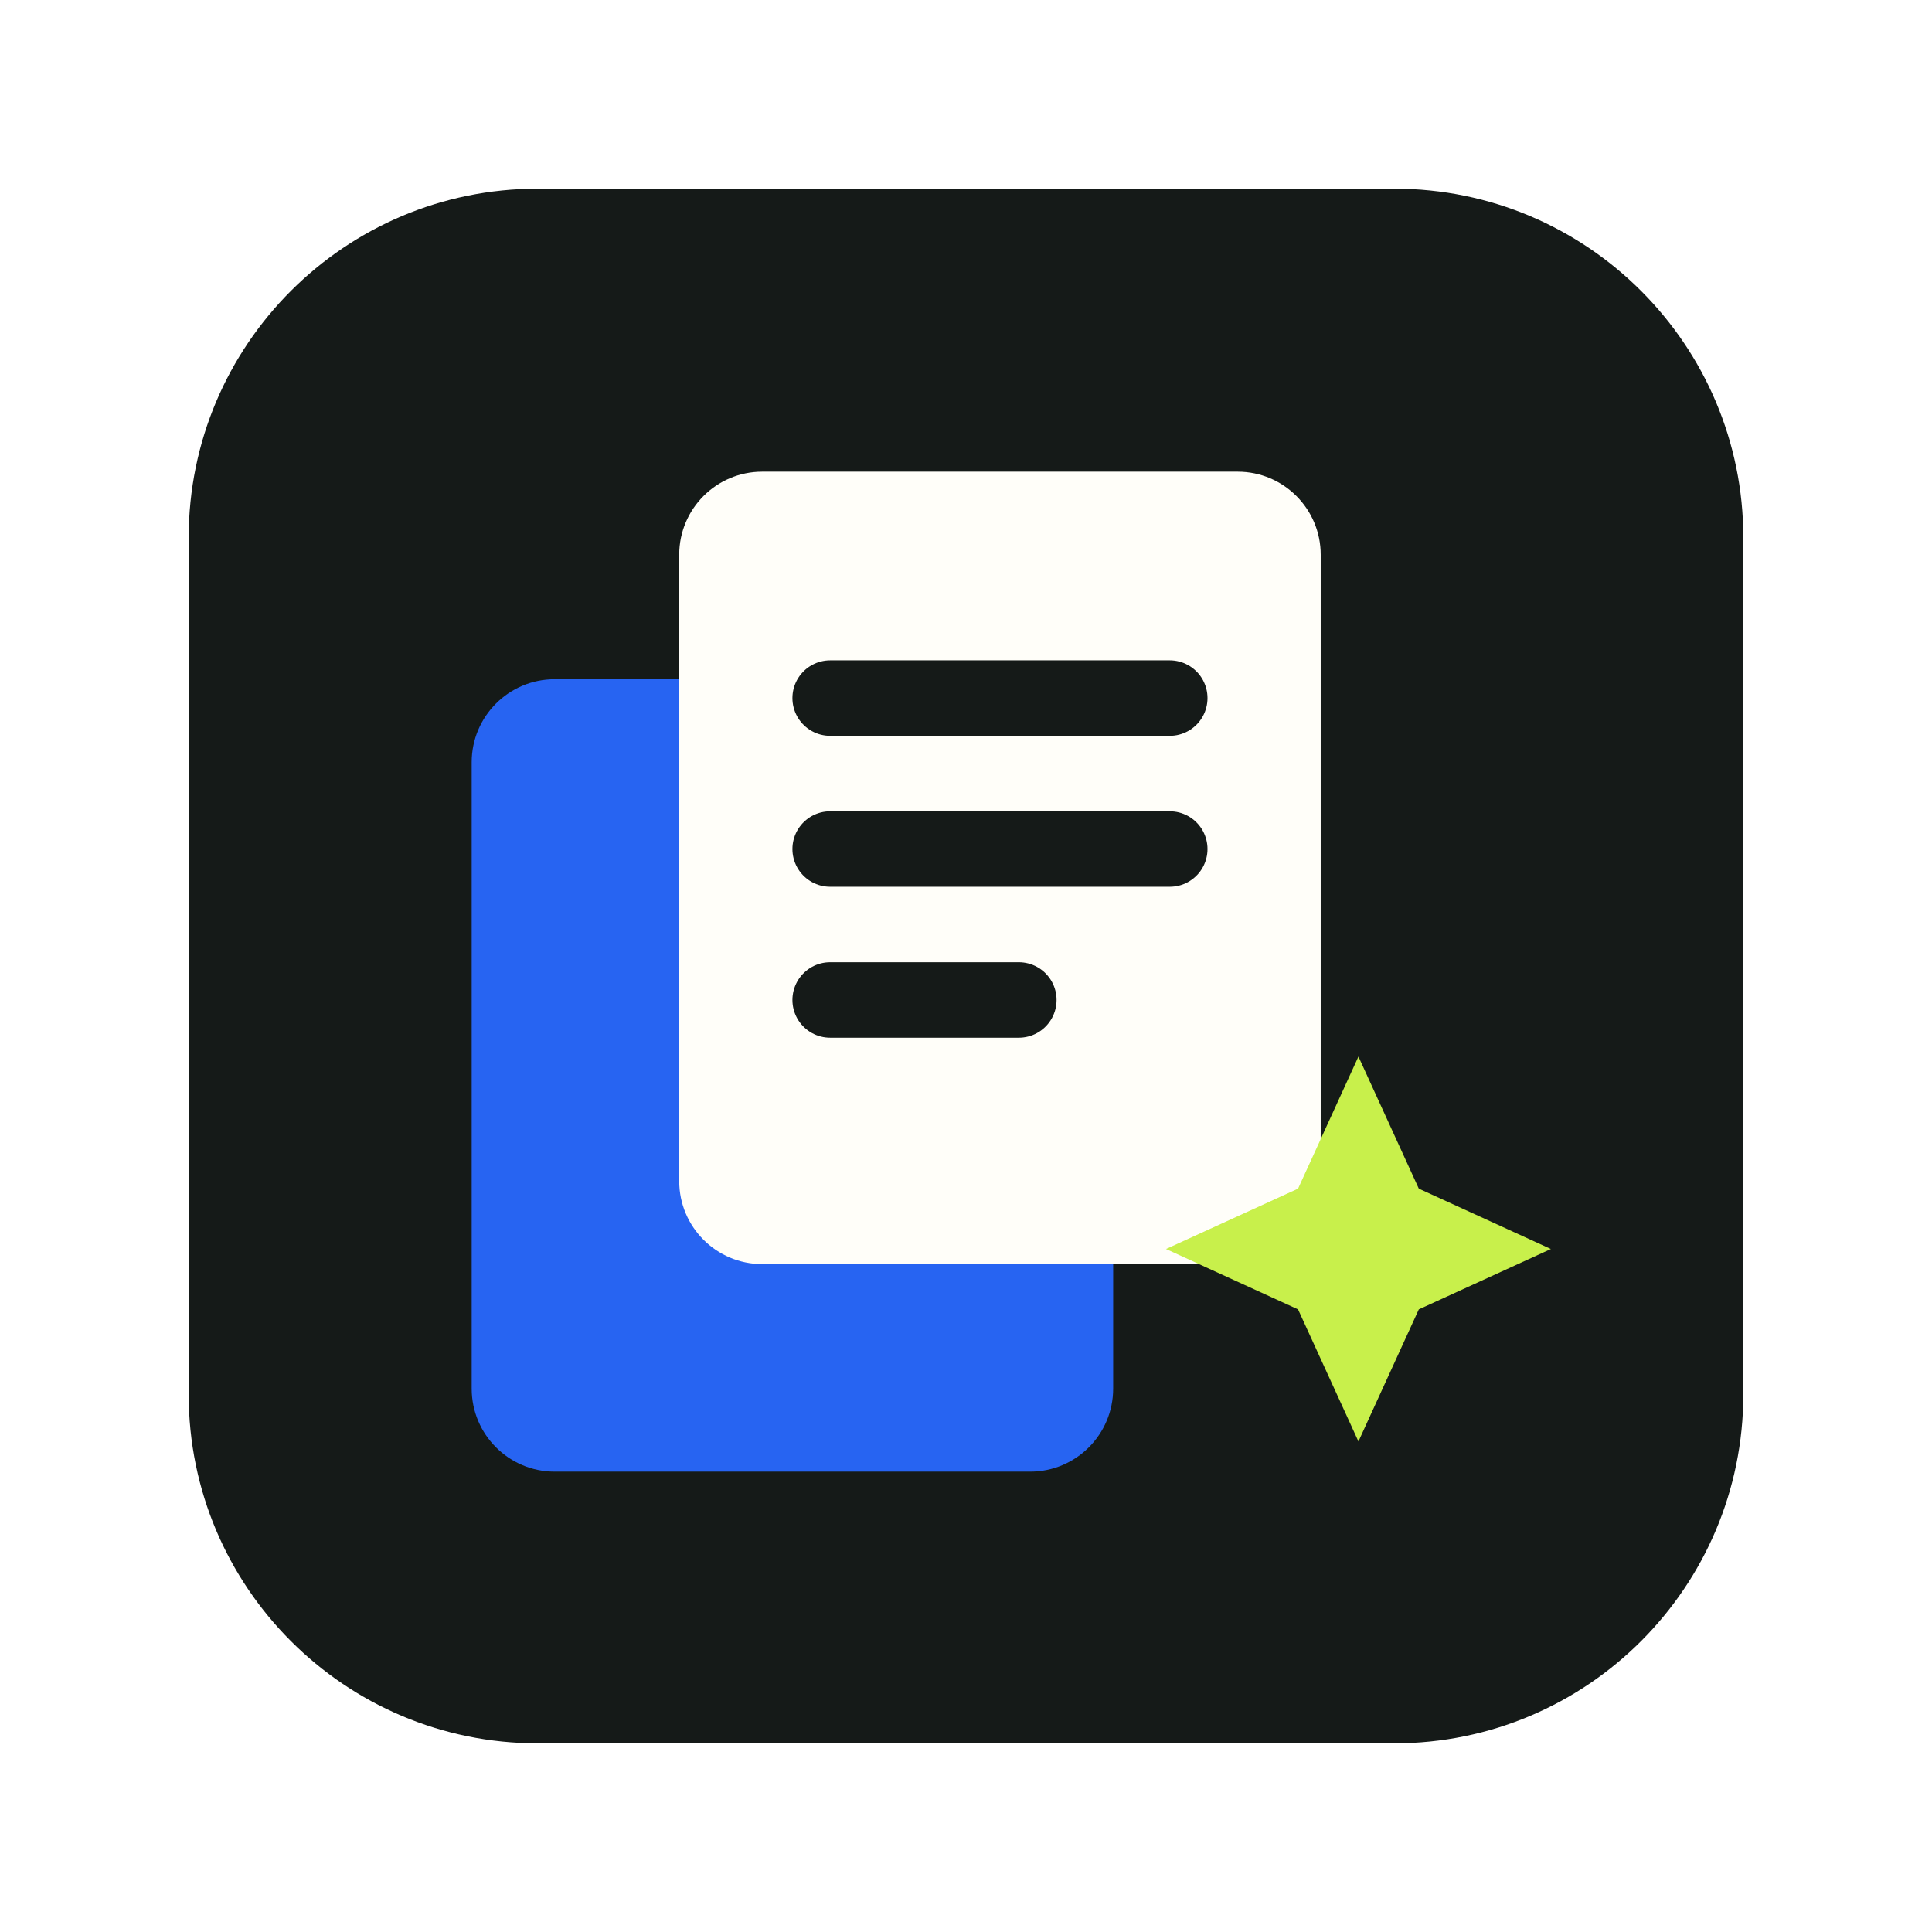
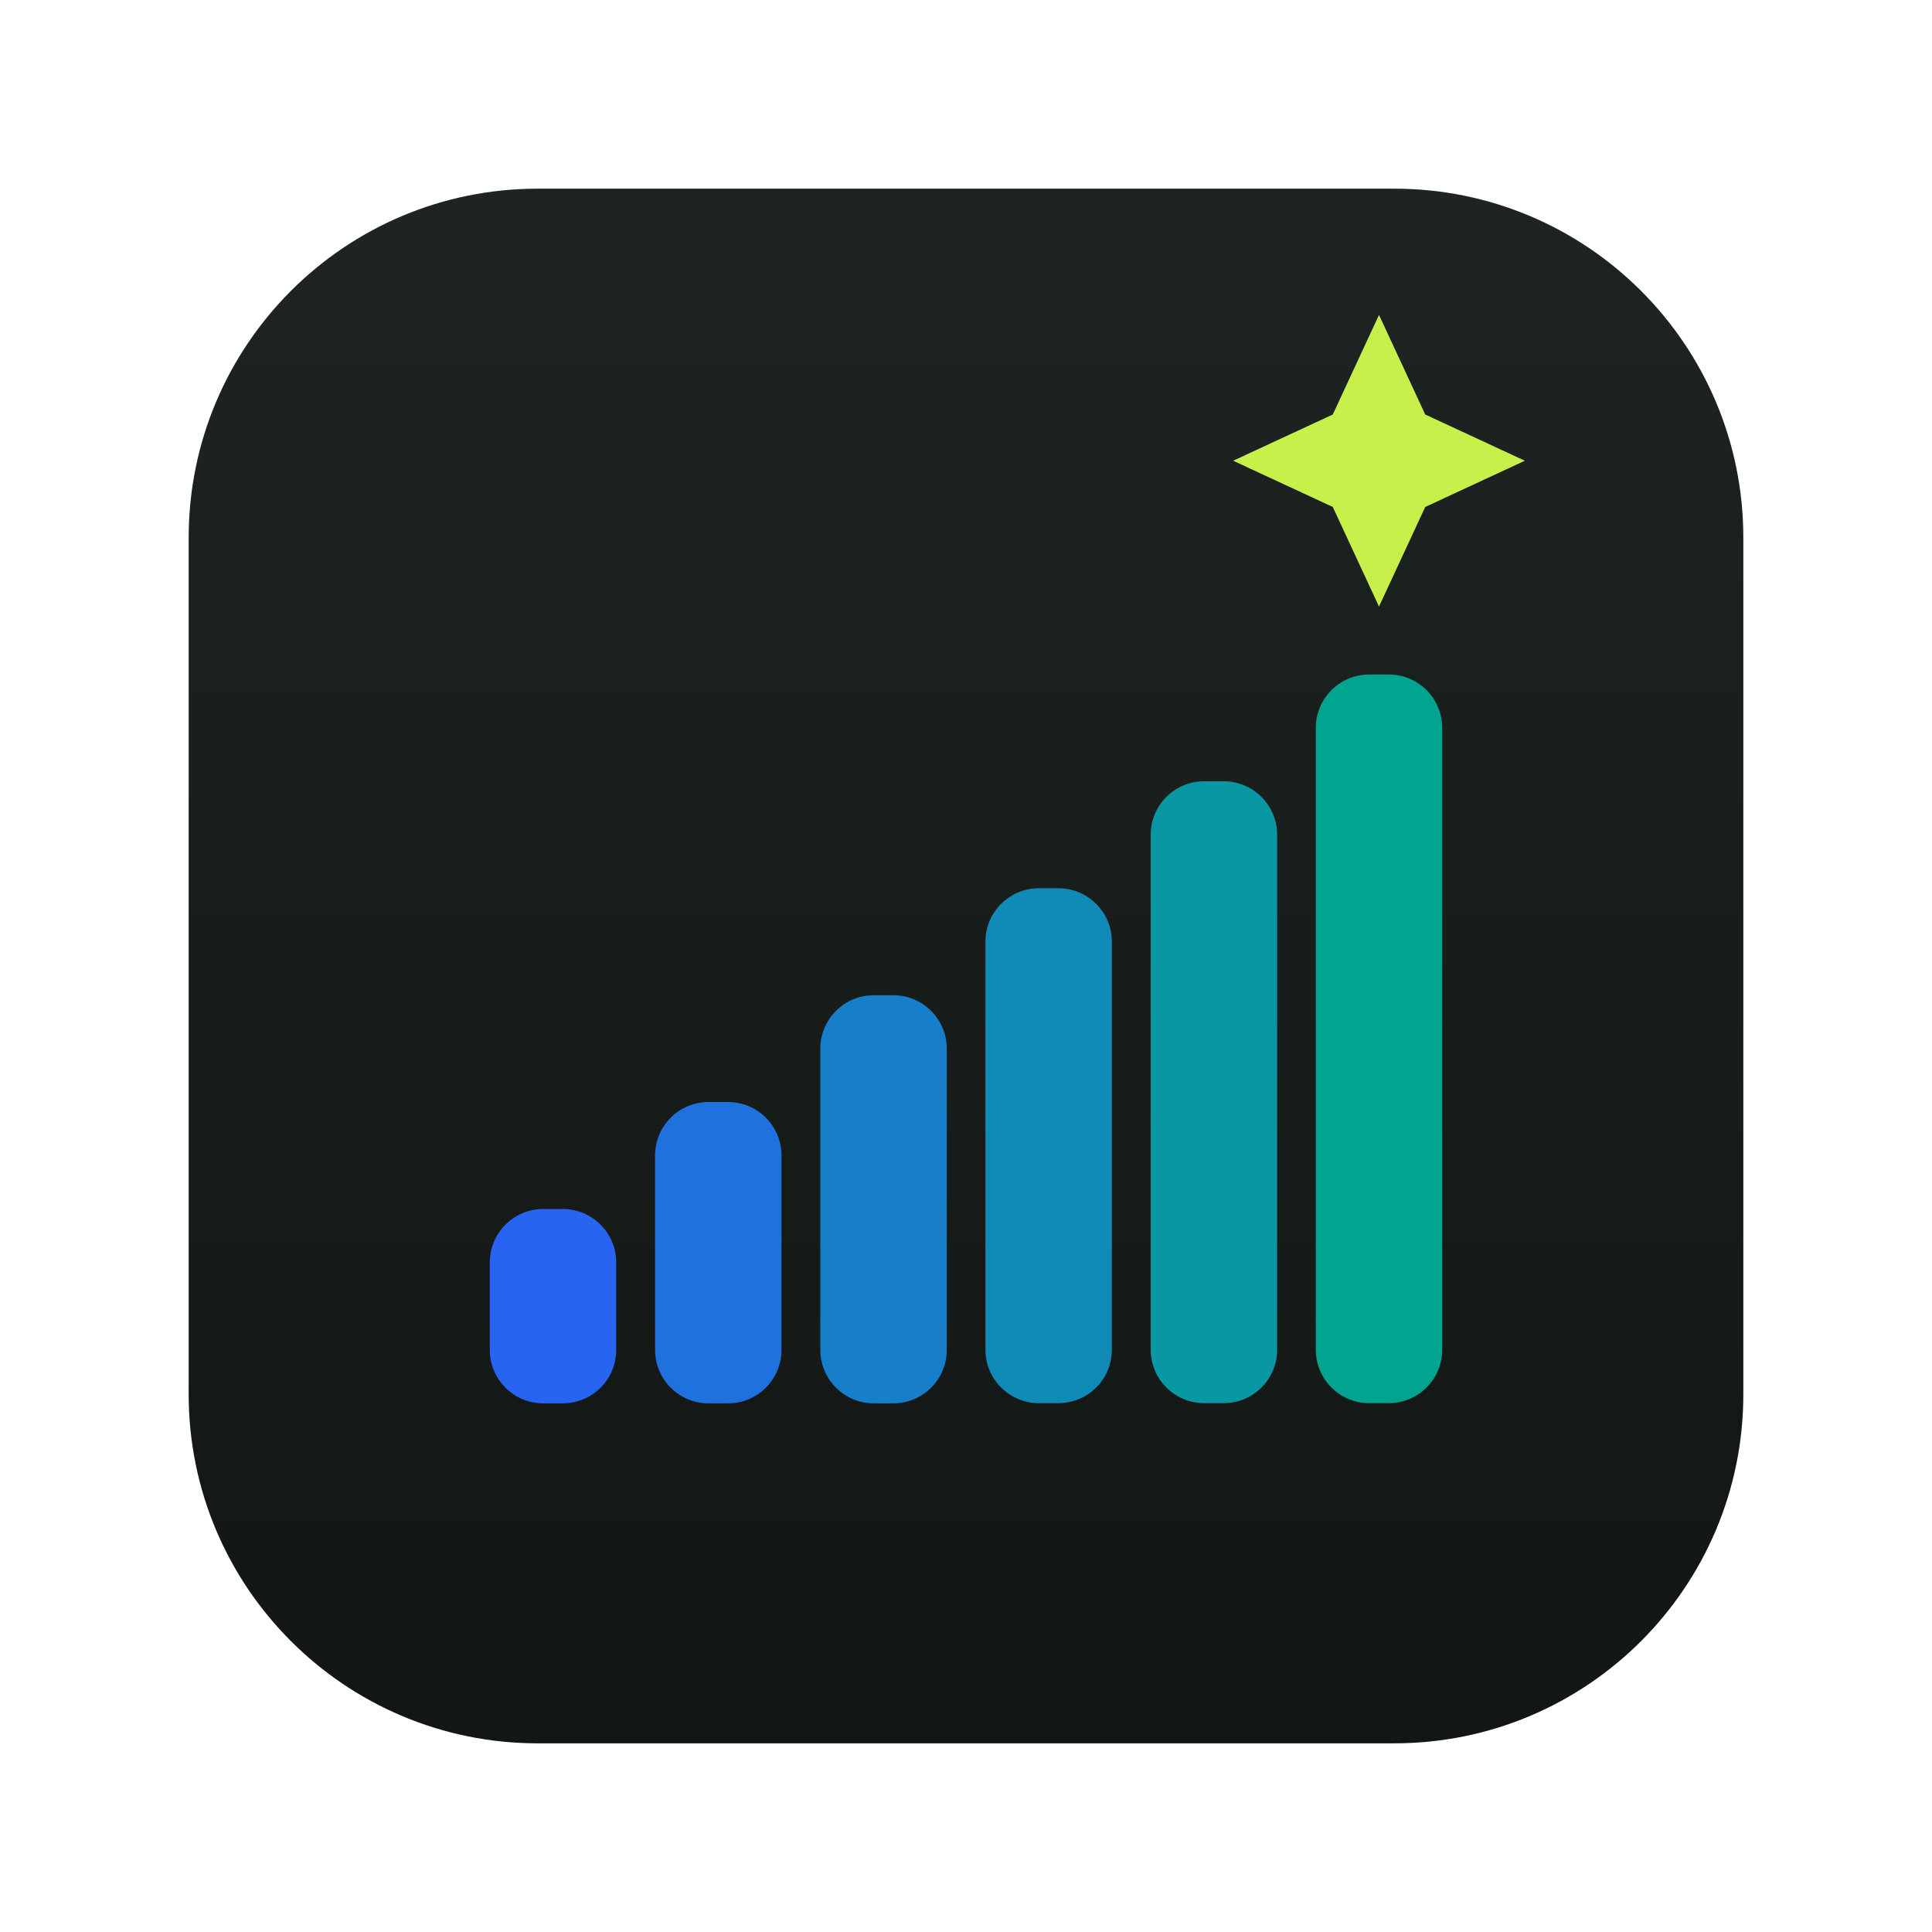
<svg xmlns="http://www.w3.org/2000/svg" width="1024" height="1024" viewBox="0 0 1024 1024">
-   <rect x="100" y="100" width="824" height="824" rx="185" fill="#151a18" />
-   <rect x="250" y="360" width="340" height="420" rx="44" fill="#2764f2" />
-   <rect x="360" y="250" width="340" height="420" rx="44" fill="#fffef9" />
-   <path d="M440 370h180M440 450h180M440 530h100" stroke="#151a18" stroke-width="40" stroke-linecap="round" />
-   <path d="M720 560l32 70 70 32-70 32-32 70-32-70-70-32 70-32z" fill="#c8f04b" />
+   <defs>
+     <linearGradient id="tile" x1="0" y1="0" x2="0" y2="1">
+       <stop offset="0" stop-color="#1d2421" />
+       <stop offset="1" stop-color="#121614" />
+     </linearGradient>
+   </defs>
+   <rect x="100" y="100" width="824" height="824" rx="185" fill="url(#tile)" />
+   <rect x="259.6" y="640.8" width="67.0" height="103.0" rx="28.3" fill="#2764f2" />
+   <rect x="347.2" y="584.1" width="67.0" height="159.7" rx="28.3" fill="#1f71de" />
+   <rect x="434.8" y="527.5" width="67.0" height="216.3" rx="28.3" fill="#177eca" />
+   <rect x="522.3" y="470.8" width="67.0" height="272.9" rx="28.3" fill="#108ab7" />
+   <rect x="609.9" y="414.1" width="67.0" height="329.6" rx="28.3" fill="#0897a3" />
+   <rect x="697.4" y="357.5" width="67.0" height="386.2" rx="28.3" fill="#00a48f" />
+   <path d="M730.9 166.9l24.5 52.8 52.8 24.5 -52.8 24.5 -24.5 52.8 -24.5 -52.8 -52.8 -24.5 52.8 -24.5z" fill="#c8f04b" />
</svg>
